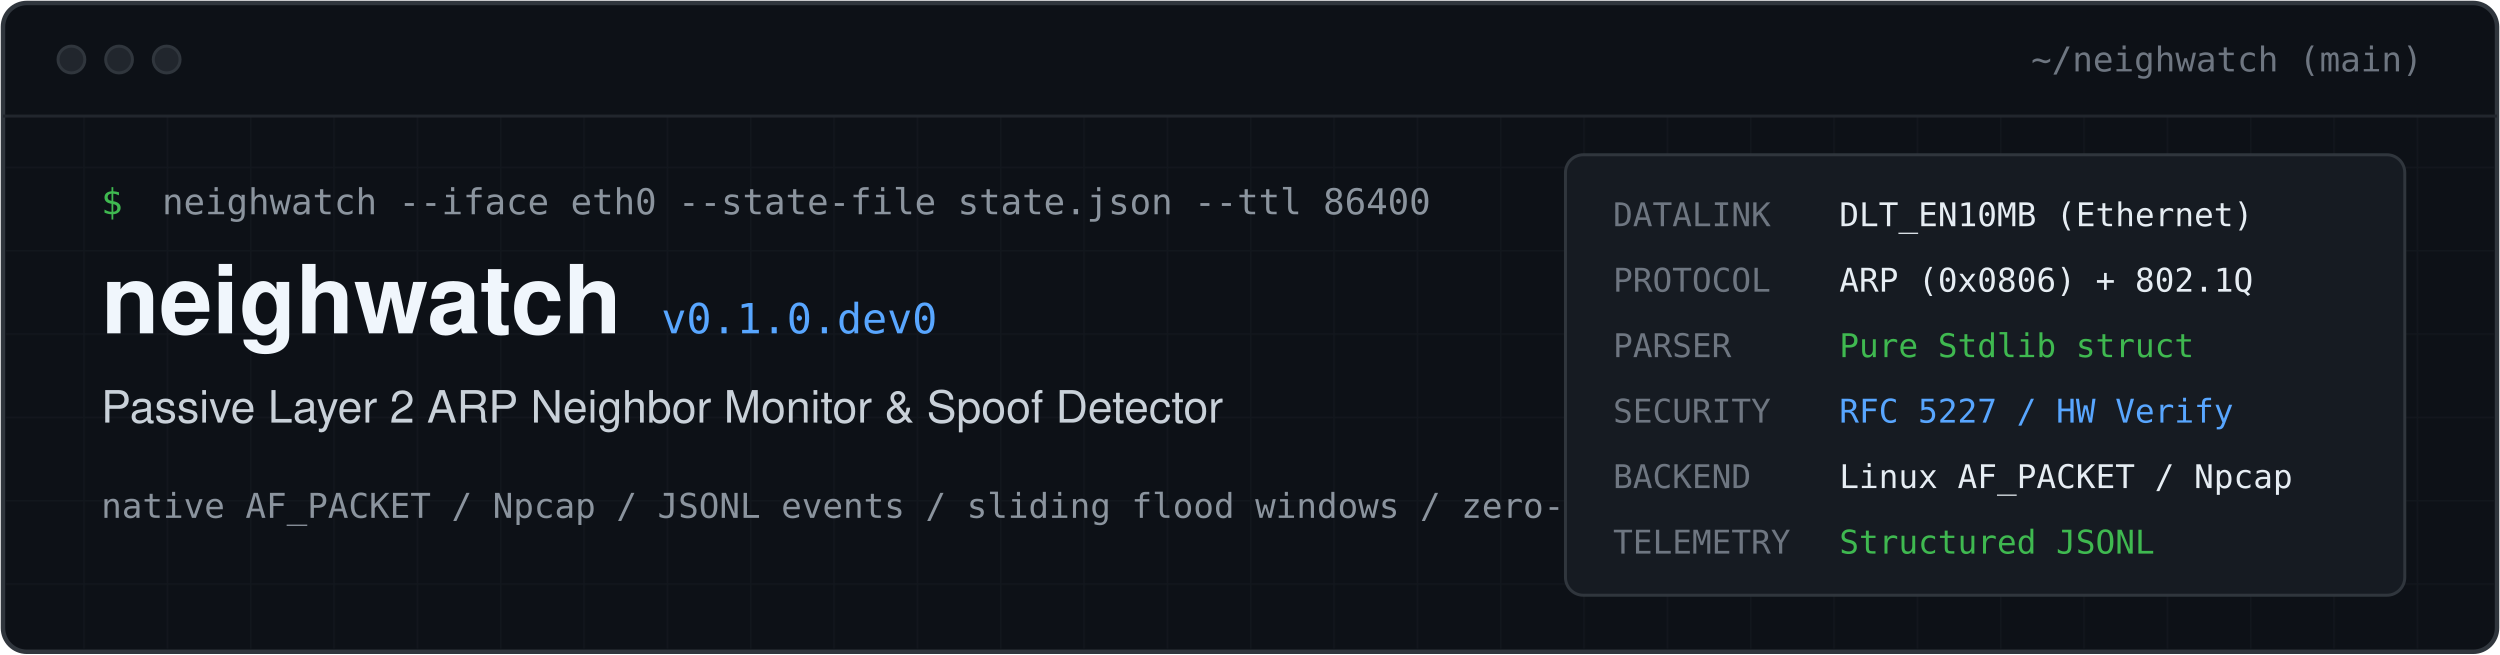
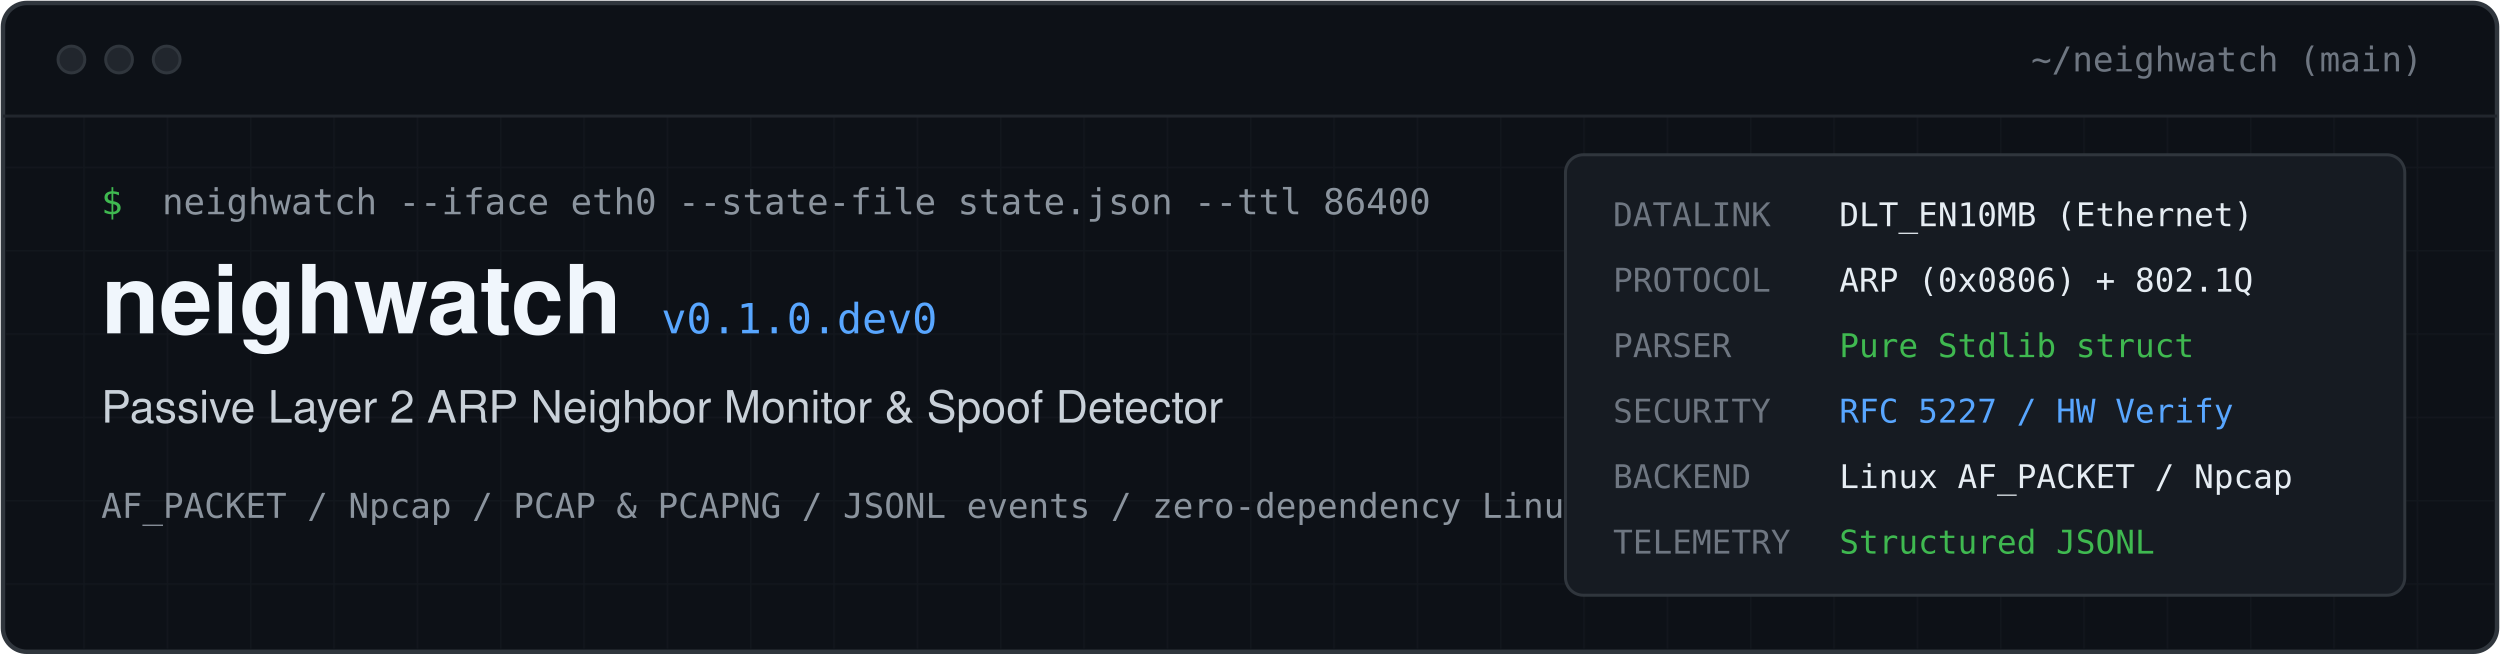
<svg xmlns="http://www.w3.org/2000/svg" viewBox="0 0 840 220" width="840" height="220" role="img" aria-label="neighwatch - Passive L2 ARP Neighbor Monitor and Spoof Detector">
  <defs>
    <pattern id="grid" width="28" height="28" patternUnits="userSpaceOnUse">
      <path d="M 28 0 L 0 0 0 28" fill="none" stroke="#161b22" stroke-width="1" />
    </pattern>
    <clipPath id="card-body">
      <rect x="2" y="39" width="836" height="179" rx="7" />
    </clipPath>
  </defs>
  <rect x="1" y="1" width="838" height="218" rx="8" fill="#0d1117" stroke="#30363d" stroke-width="1.5" />
  <rect x="2" y="39" width="836" height="179" fill="url(#grid)" opacity="0.6" clip-path="url(#card-body)" />
  <line x1="1" y1="39" x2="839" y2="39" stroke="#21262d" stroke-width="1" />
  <circle cx="24" cy="20" r="4.5" fill="#21262d" stroke="#30363d" stroke-width="1" />
  <circle cx="40" cy="20" r="4.5" fill="#21262d" stroke="#30363d" stroke-width="1" />
  <circle cx="56" cy="20" r="4.5" fill="#21262d" stroke="#30363d" stroke-width="1" />
  <text x="814" y="24" text-anchor="end" font-family="ui-monospace, SFMono-Regular, Menlo, Monaco, Consolas, monospace" font-size="11.5" fill="#6e7681">~/neighwatch (main)</text>
  <text x="34" y="72" font-family="ui-monospace, SFMono-Regular, Menlo, Monaco, Consolas, monospace" font-size="12">
    <tspan fill="#3fb950">$</tspan>
    <tspan dx="6" fill="#8b949e">neighwatch --iface eth0 --state-file state.json --ttl 86400</tspan>
  </text>
  <text x="34" y="112" font-family="-apple-system, BlinkMacSystemFont, 'Segoe UI', Helvetica, Arial, sans-serif">
    <tspan font-size="32" font-weight="700" fill="#f0f6fc">neighwatch</tspan>
    <tspan dx="10" font-size="14" font-family="ui-monospace, SFMono-Regular, Menlo, Monaco, Consolas, monospace" fill="#58a6ff">v0.1.0.dev0</tspan>
  </text>
  <text x="34" y="142" font-family="-apple-system, BlinkMacSystemFont, 'Segoe UI', Helvetica, Arial, sans-serif" font-size="15" font-weight="500" fill="#c9d1d9">
    Passive Layer 2 ARP Neighbor Monitor &amp; Spoof Detector
  </text>
  <text x="34" y="174" font-family="ui-monospace, SFMono-Regular, Menlo, Monaco, Consolas, monospace" font-size="11.5" fill="#8b949e">
-     native AF_PACKET / Npcap / JSONL events / sliding flood windows / zero-dependency Linux
+     AF_PACKET / Npcap / PCAP &amp; PCAPNG / JSONL events / zero-dependency Linux
  </text>
  <rect x="526" y="52" width="282" height="148" rx="6" fill="#161b22" stroke="#30363d" stroke-width="1" />
  <g font-family="ui-monospace, SFMono-Regular, Menlo, Monaco, Consolas, monospace" font-size="11">
    <text x="542" y="76" fill="#6e7681">DATALINK</text>
    <text x="618" y="76" fill="#e6edf3">DLT_EN10MB (Ethernet)</text>
    <text x="542" y="98" fill="#6e7681">PROTOCOL</text>
    <text x="618" y="98" fill="#e6edf3">ARP (0x0806) + 802.1Q</text>
    <text x="542" y="120" fill="#6e7681">PARSER</text>
    <text x="618" y="120" fill="#3fb950">Pure Stdlib struct</text>
    <text x="542" y="142" fill="#6e7681">SECURITY</text>
    <text x="618" y="142" fill="#58a6ff">RFC 5227 / HW Verify</text>
    <text x="542" y="164" fill="#6e7681">BACKEND</text>
    <text x="618" y="164" fill="#e6edf3">Linux AF_PACKET / Npcap</text>
    <text x="542" y="186" fill="#6e7681">TELEMETRY</text>
    <text x="618" y="186" fill="#3fb950">Structured JSONL</text>
  </g>
</svg>
